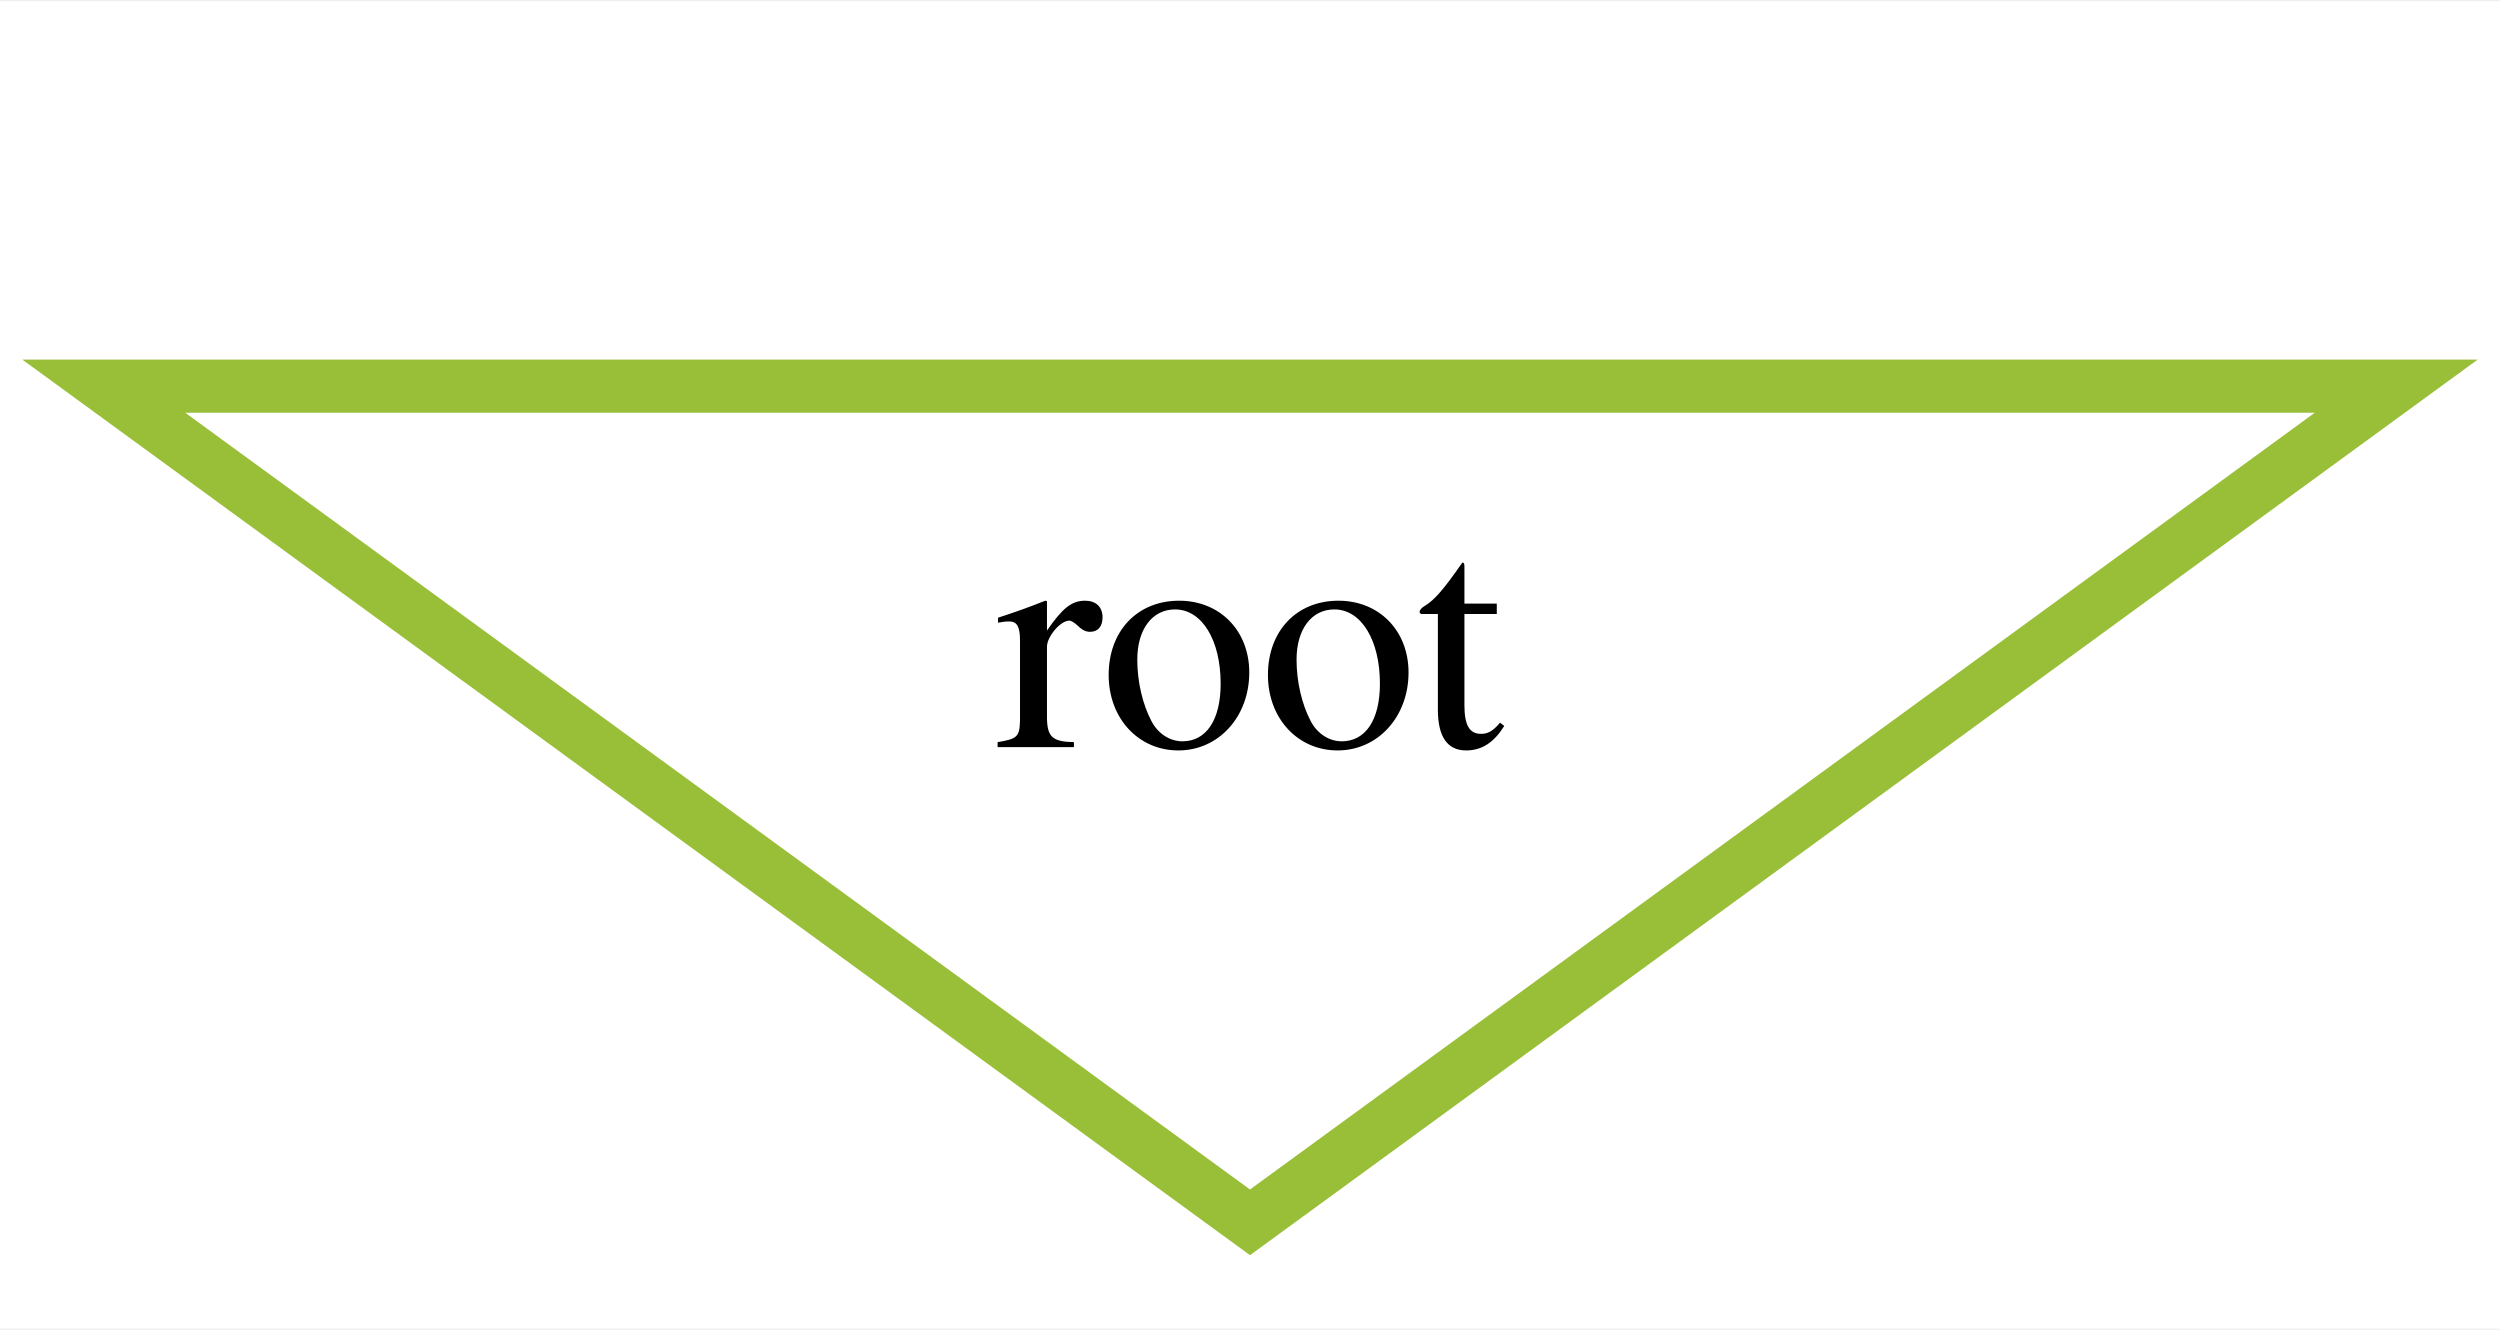
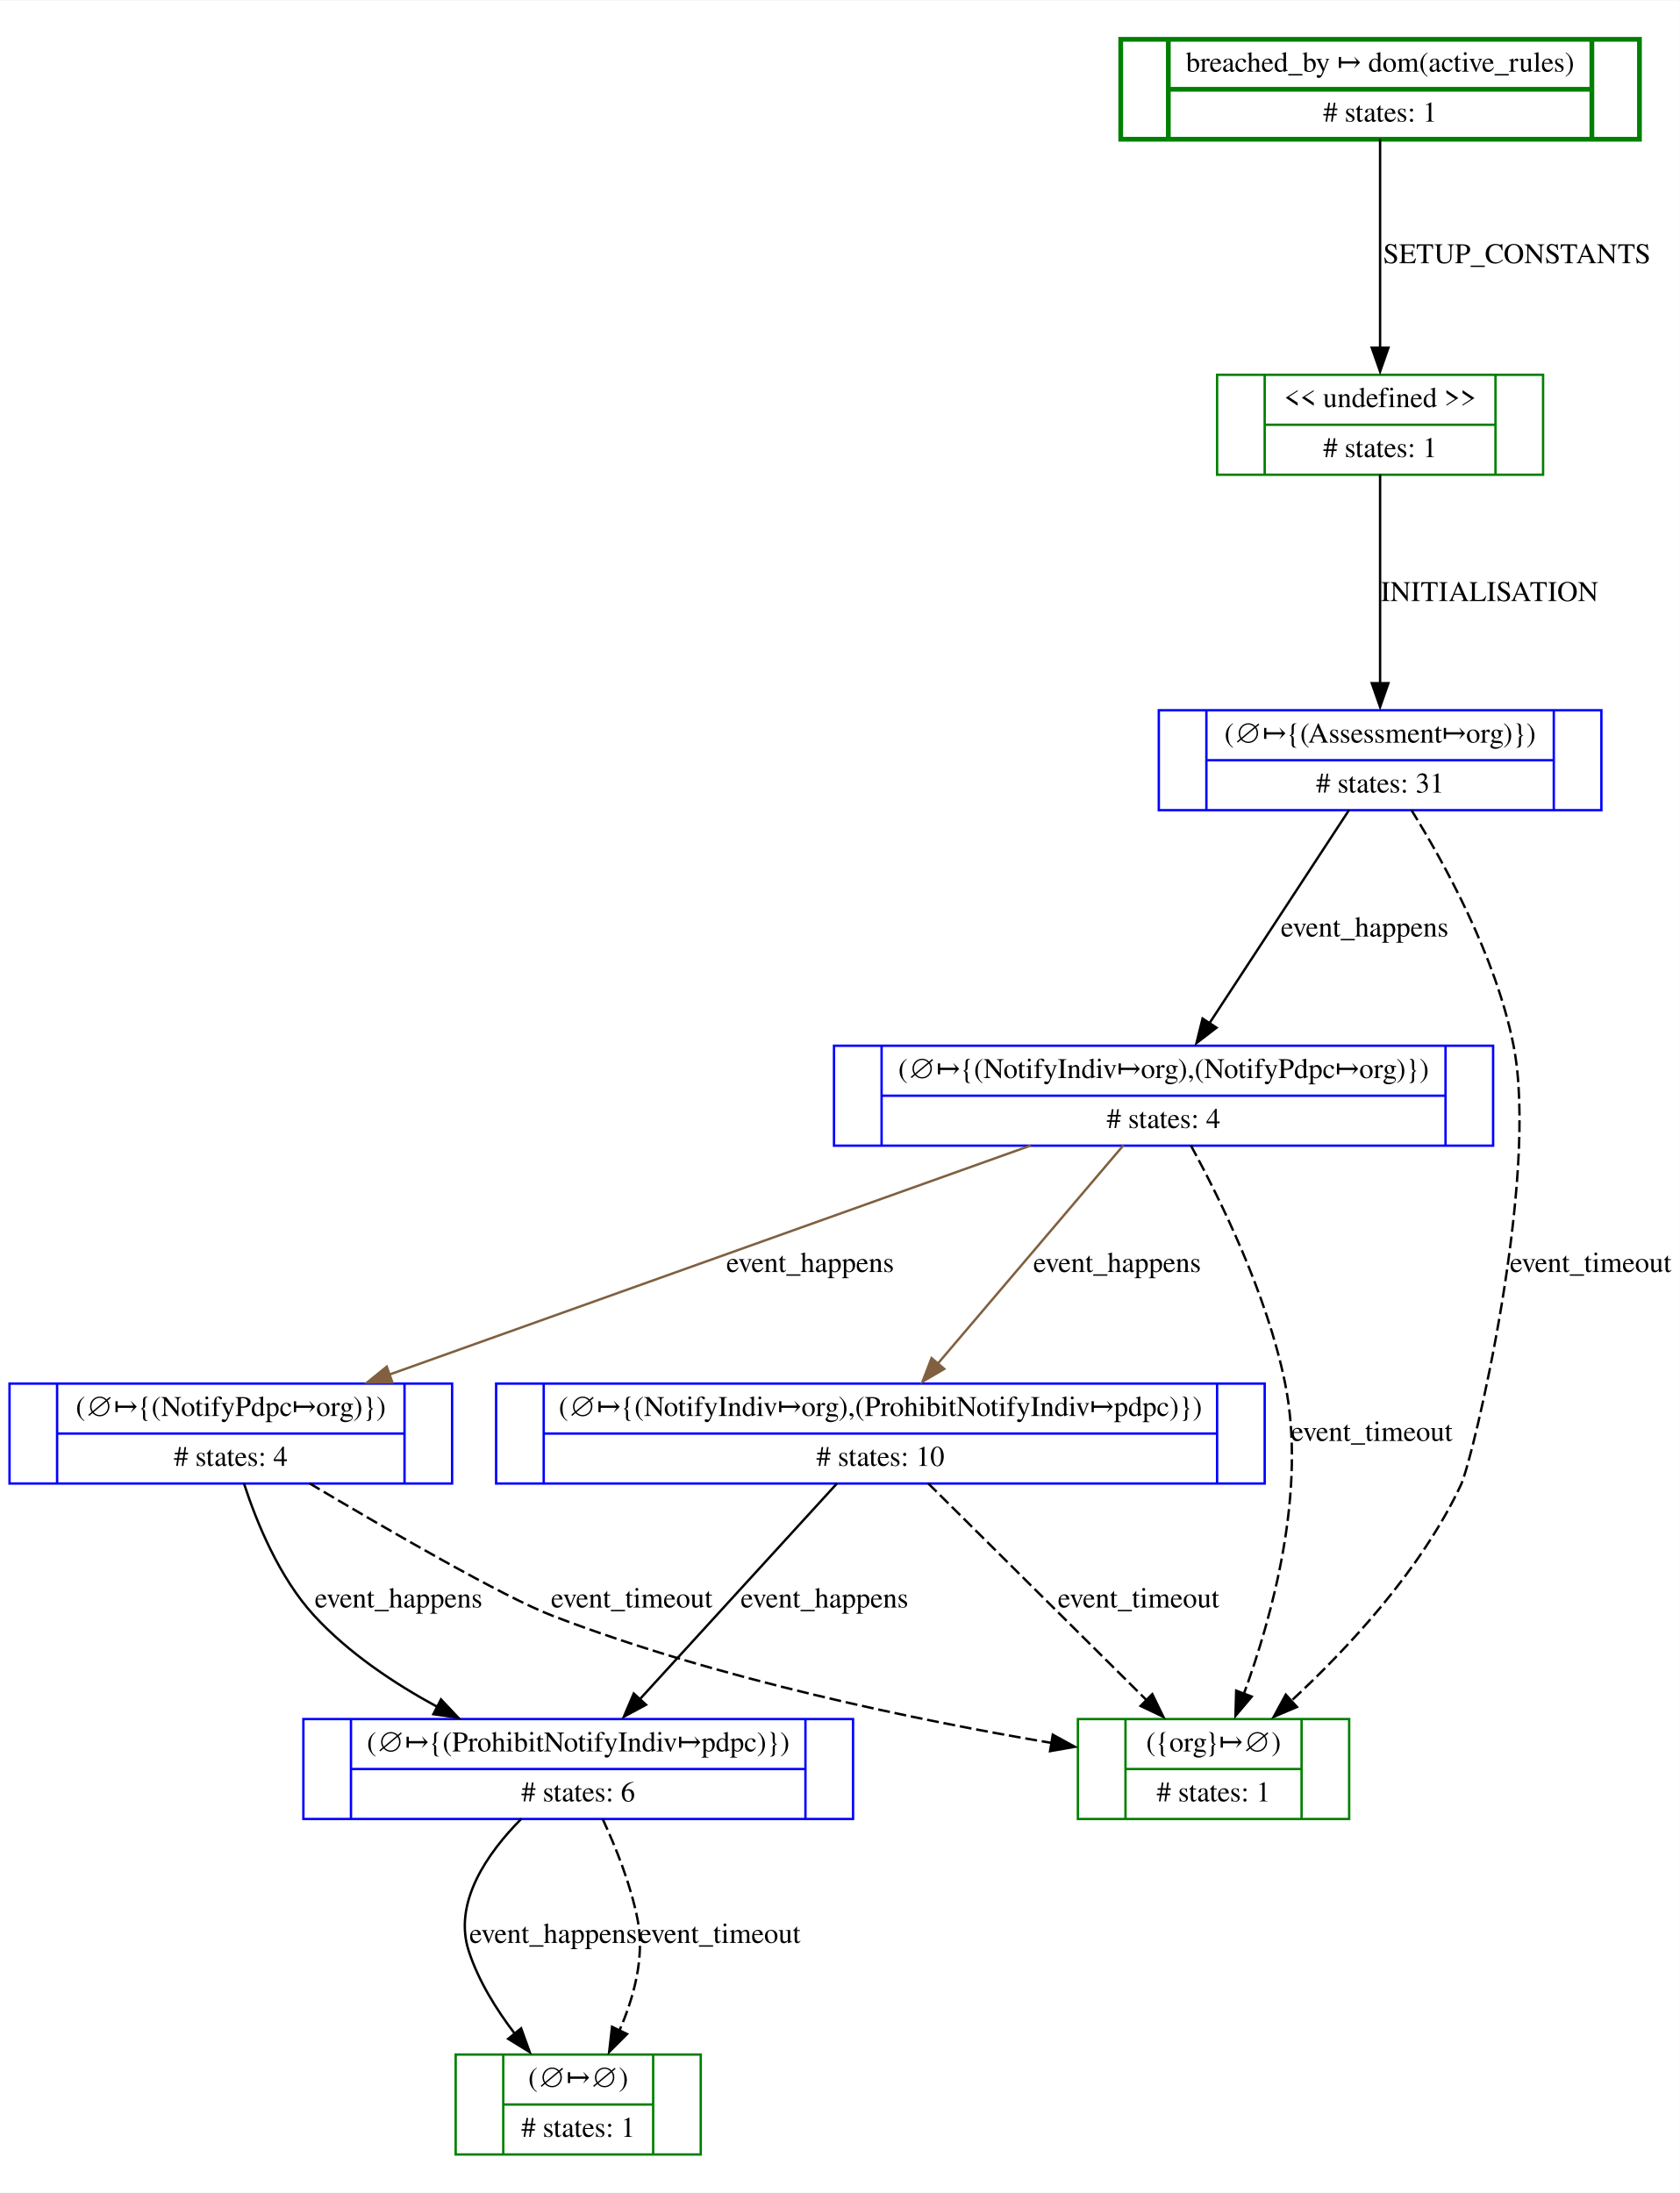
- <svg xmlns="http://www.w3.org/2000/svg" width="94pt" height="50pt" viewBox="0.00 0.00 94.18 50.00">
-   <g id="graph0" class="graph" transform="scale(1 1) rotate(0) translate(4 46)">
-     <polygon fill="white" stroke="none" points="-4,4 -4,-46 90.18,-46 90.18,4 -4,4" />
+ <svg xmlns="http://www.w3.org/2000/svg" width="540pt" height="705pt" viewBox="0.00 0.00 540.00 704.70">
+   <g id="graph0" class="graph" transform="scale(0.764873 0.764873) rotate(0) translate(4 917.33)">
+     <polygon fill="white" stroke="none" points="-4,4 -4,-917.33 702,-917.33 702,4 -4,4" />
    <g id="node1" class="node">
-       <polygon fill="none" stroke="#99bf38" stroke-width="2" points="43.09,0 86.27,-31.5 -0.09,-31.5 43.09,0" />
-       <text text-anchor="middle" x="43.09" y="-17.9" font-family="Times,serif" font-size="12.00">root</text>
+       <polygon fill="none" stroke="green" stroke-width="2" points="467,-859 467,-901 685,-901 685,-859 467,-859" />
+       <text text-anchor="middle" x="477" y="-876.9" font-family="Times,serif" font-size="12.00"> </text>
+       <polyline fill="none" stroke="green" stroke-width="2" points="487,-859 487,-901" />
+       <text text-anchor="middle" x="576" y="-887.4" font-family="Times,serif" font-size="12.00">breached_by ↦ dom(active_rules)</text>
+       <polyline fill="none" stroke="green" stroke-width="2" points="487,-880 665,-880" />
+       <text text-anchor="middle" x="576" y="-866.4" font-family="Times,serif" font-size="12.00"># states: 1</text>
+       <polyline fill="none" stroke="green" stroke-width="2" points="665,-859 665,-901" />
+       <text text-anchor="middle" x="675" y="-876.9" font-family="Times,serif" font-size="12.00"> </text>
+     </g>
+     <g id="node2" class="node">
+       <polygon fill="none" stroke="green" points="507.5,-718 507.5,-760 644.5,-760 644.5,-718 507.5,-718" />
+       <text text-anchor="middle" x="517.5" y="-735.9" font-family="Times,serif" font-size="12.00"> </text>
+       <polyline fill="none" stroke="green" points="527.5,-718 527.5,-760" />
+       <text text-anchor="middle" x="576" y="-746.4" font-family="Times,serif" font-size="12.00">&lt;&lt; undefined &gt;&gt;</text>
+       <polyline fill="none" stroke="green" points="527.5,-739 624.5,-739" />
+       <text text-anchor="middle" x="576" y="-725.4" font-family="Times,serif" font-size="12.00"># states: 1</text>
+       <polyline fill="none" stroke="green" points="624.5,-718 624.5,-760" />
+       <text text-anchor="middle" x="634.5" y="-735.9" font-family="Times,serif" font-size="12.00"> </text>
+     </g>
+     <g id="edge1" class="edge">
+       <path fill="none" stroke="black" d="M576,-859.08C576,-836.17 576,-798.25 576,-771.36" />
+       <polygon fill="black" stroke="black" points="579.5,-771.39 576,-761.39 572.5,-771.39 579.5,-771.39" />
+       <text text-anchor="middle" x="633.5" y="-806.9" font-family="Times,serif" font-size="12.00">SETUP_CONSTANTS</text>
+     </g>
+     <g id="node9" class="node">
+       <polygon fill="none" stroke="blue" points="483,-577 483,-619 669,-619 669,-577 483,-577" />
+       <text text-anchor="middle" x="493" y="-594.9" font-family="Times,serif" font-size="12.00"> </text>
+       <polyline fill="none" stroke="blue" points="503,-577 503,-619" />
+       <text text-anchor="middle" x="576" y="-605.4" font-family="Times,serif" font-size="12.00">(∅↦{(Assessment↦org)})</text>
+       <polyline fill="none" stroke="blue" points="503,-598 649,-598" />
+       <text text-anchor="middle" x="576" y="-584.4" font-family="Times,serif" font-size="12.00"># states: 31</text>
+       <polyline fill="none" stroke="blue" points="649,-577 649,-619" />
+       <text text-anchor="middle" x="659" y="-594.9" font-family="Times,serif" font-size="12.00"> </text>
+     </g>
+     <g id="edge2" class="edge">
+       <path fill="none" stroke="black" d="M576,-718.08C576,-695.17 576,-657.25 576,-630.36" />
+       <polygon fill="black" stroke="black" points="579.5,-630.39 576,-620.39 572.5,-630.39 579.5,-630.39" />
+       <text text-anchor="middle" x="622" y="-664.9" font-family="Times,serif" font-size="12.00">INITIALISATION</text>
+     </g>
+     <g id="node3" class="node">
+       <polygon fill="none" stroke="green" points="187.5,-12 187.5,-54 290.5,-54 290.5,-12 187.5,-12" />
+       <text text-anchor="middle" x="197.5" y="-29.9" font-family="Times,serif" font-size="12.00"> </text>
+       <polyline fill="none" stroke="green" points="207.5,-12 207.5,-54" />
+       <text text-anchor="middle" x="239" y="-40.4" font-family="Times,serif" font-size="12.00">(∅↦∅)</text>
+       <polyline fill="none" stroke="green" points="207.5,-33 270.5,-33" />
+       <text text-anchor="middle" x="239" y="-19.4" font-family="Times,serif" font-size="12.00"># states: 1</text>
+       <polyline fill="none" stroke="green" points="270.5,-12 270.5,-54" />
+       <text text-anchor="middle" x="280.5" y="-29.9" font-family="Times,serif" font-size="12.00"> </text>
+     </g>
+     <g id="node4" class="node">
+       <polygon fill="none" stroke="blue" points="346.5,-436 346.5,-478 623.5,-478 623.5,-436 346.5,-436" />
+       <text text-anchor="middle" x="356.5" y="-453.9" font-family="Times,serif" font-size="12.00"> </text>
+       <polyline fill="none" stroke="blue" points="366.5,-436 366.5,-478" />
+       <text text-anchor="middle" x="485" y="-464.4" font-family="Times,serif" font-size="12.00">(∅↦{(NotifyIndiv↦org),(NotifyPdpc↦org)})</text>
+       <polyline fill="none" stroke="blue" points="366.5,-457 603.5,-457" />
+       <text text-anchor="middle" x="485" y="-443.4" font-family="Times,serif" font-size="12.00"># states: 4</text>
+       <polyline fill="none" stroke="blue" points="603.5,-436 603.5,-478" />
+       <text text-anchor="middle" x="613.5" y="-453.9" font-family="Times,serif" font-size="12.00"> </text>
+     </g>
+     <g id="node5" class="node">
+       <polygon fill="none" stroke="blue" points="0,-294 0,-336 186,-336 186,-294 0,-294" />
+       <text text-anchor="middle" x="10" y="-311.9" font-family="Times,serif" font-size="12.00"> </text>
+       <polyline fill="none" stroke="blue" points="20,-294 20,-336" />
+       <text text-anchor="middle" x="93" y="-322.4" font-family="Times,serif" font-size="12.00">(∅↦{(NotifyPdpc↦org)})</text>
+       <polyline fill="none" stroke="blue" points="20,-315 166,-315" />
+       <text text-anchor="middle" x="93" y="-301.4" font-family="Times,serif" font-size="12.00"># states: 4</text>
+       <polyline fill="none" stroke="blue" points="166,-294 166,-336" />
+       <text text-anchor="middle" x="176" y="-311.9" font-family="Times,serif" font-size="12.00"> </text>
+     </g>
+     <g id="edge4" class="edge">
+       <path fill="none" stroke="#806040" d="M429.25,-436.09C358.09,-410.67 235.13,-366.76 159.26,-339.66" />
+       <polygon fill="#806040" stroke="#806040" points="160.89,-336.53 150.3,-336.46 158.54,-343.12 160.89,-336.53" />
+       <text text-anchor="middle" x="336.5" y="-382.9" font-family="Times,serif" font-size="12.00">event_happens</text>
+     </g>
+     <g id="node6" class="node">
+       <polygon fill="none" stroke="green" points="449,-153 449,-195 563,-195 563,-153 449,-153" />
+       <text text-anchor="middle" x="459" y="-170.9" font-family="Times,serif" font-size="12.00"> </text>
+       <polyline fill="none" stroke="green" points="469,-153 469,-195" />
+       <text text-anchor="middle" x="506" y="-181.4" font-family="Times,serif" font-size="12.00">({org}↦∅)</text>
+       <polyline fill="none" stroke="green" points="469,-174 543,-174" />
+       <text text-anchor="middle" x="506" y="-160.4" font-family="Times,serif" font-size="12.00"># states: 1</text>
+       <polyline fill="none" stroke="green" points="543,-153 543,-195" />
+       <text text-anchor="middle" x="553" y="-170.9" font-family="Times,serif" font-size="12.00"> </text>
+     </g>
+     <g id="edge9" class="edge">
+       <path fill="none" stroke="black" stroke-dasharray="5,2" d="M496.47,-436.09C509.05,-413.02 528.45,-373.41 536,-336.5 545.3,-291.01 530.64,-238.06 518.73,-205.54" />
+       <polygon fill="black" stroke="black" points="522.06,-204.44 515.22,-196.35 515.52,-206.94 522.06,-204.44" />
+       <text text-anchor="middle" x="572.5" y="-311.9" font-family="Times,serif" font-size="12.00">event_timeout</text>
+     </g>
+     <g id="node8" class="node">
+       <polygon fill="none" stroke="blue" points="204.5,-294 204.5,-336 527.5,-336 527.5,-294 204.5,-294" />
+       <text text-anchor="middle" x="214.5" y="-311.9" font-family="Times,serif" font-size="12.00"> </text>
+       <polyline fill="none" stroke="blue" points="224.5,-294 224.5,-336" />
+       <text text-anchor="middle" x="366" y="-322.4" font-family="Times,serif" font-size="12.00">(∅↦{(NotifyIndiv↦org),(ProhibitNotifyIndiv↦pdpc)})</text>
+       <polyline fill="none" stroke="blue" points="224.5,-315 507.5,-315" />
+       <text text-anchor="middle" x="366" y="-301.4" font-family="Times,serif" font-size="12.00"># states: 10</text>
+       <polyline fill="none" stroke="blue" points="507.5,-294 507.5,-336" />
+       <text text-anchor="middle" x="517.5" y="-311.9" font-family="Times,serif" font-size="12.00"> </text>
+     </g>
+     <g id="edge5" class="edge">
+       <path fill="none" stroke="#806040" d="M468.2,-436.24C447.83,-412.27 413.33,-371.68 390.11,-344.37" />
+       <polygon fill="#806040" stroke="#806040" points="392.84,-342.17 383.69,-336.81 387.5,-346.7 392.84,-342.17" />
+       <text text-anchor="middle" x="465.5" y="-382.9" font-family="Times,serif" font-size="12.00">event_happens</text>
+     </g>
+     <g id="edge10" class="edge">
+       <path fill="none" stroke="black" stroke-dasharray="5,2" d="M126.03,-294.1C159.03,-274.47 207.7,-246.31 228,-238.5 297.31,-211.84 380.84,-194.62 438.13,-184.93" />
+       <polygon fill="black" stroke="black" points="438.44,-188.43 447.73,-183.34 437.3,-181.52 438.44,-188.43" />
+       <text text-anchor="middle" x="261.5" y="-241.9" font-family="Times,serif" font-size="12.00">event_timeout</text>
+     </g>
+     <g id="node7" class="node">
+       <polygon fill="none" stroke="blue" points="123.5,-153 123.5,-195 354.5,-195 354.5,-153 123.5,-153" />
+       <text text-anchor="middle" x="133.5" y="-170.9" font-family="Times,serif" font-size="12.00"> </text>
+       <polyline fill="none" stroke="blue" points="143.5,-153 143.5,-195" />
+       <text text-anchor="middle" x="239" y="-181.4" font-family="Times,serif" font-size="12.00">(∅↦{(ProhibitNotifyIndiv↦pdpc)})</text>
+       <polyline fill="none" stroke="blue" points="143.5,-174 334.5,-174" />
+       <text text-anchor="middle" x="239" y="-160.4" font-family="Times,serif" font-size="12.00"># states: 6</text>
+       <polyline fill="none" stroke="blue" points="334.5,-153 334.5,-195" />
+       <text text-anchor="middle" x="344.5" y="-170.9" font-family="Times,serif" font-size="12.00"> </text>
+     </g>
+     <g id="edge6" class="edge">
+       <path fill="none" stroke="black" d="M98.5,-294.1C103.85,-277.64 113.35,-254.47 128,-238.5 142.38,-222.84 161.53,-210.01 179.88,-200.08" />
+       <polygon fill="black" stroke="black" points="181.33,-203.27 188.6,-195.56 178.12,-197.05 181.33,-203.27" />
+       <text text-anchor="middle" x="163.5" y="-241.9" font-family="Times,serif" font-size="12.00">event_happens</text>
+     </g>
+     <g id="edge8" class="edge">
+       <path fill="none" stroke="black" d="M215.14,-153.13C200.75,-138.6 186.37,-117.94 193,-97.5 197.05,-85.01 204.58,-72.91 212.39,-62.69" />
+       <polygon fill="black" stroke="black" points="215.01,-65.02 218.6,-55.05 209.58,-60.6 215.01,-65.02" />
+       <text text-anchor="middle" x="228.5" y="-100.9" font-family="Times,serif" font-size="12.00">event_happens</text>
+     </g>
+     <g id="edge12" class="edge">
+       <path fill="none" stroke="black" stroke-dasharray="5,2" d="M249.25,-153.05C254.82,-141.06 261.15,-125.3 264,-110.5 267.03,-94.76 262.32,-77.76 256.2,-63.79" />
+       <polygon fill="black" stroke="black" points="259.52,-62.61 252.01,-55.13 253.22,-65.66 259.52,-62.61" />
+       <text text-anchor="middle" x="298.5" y="-100.9" font-family="Times,serif" font-size="12.00">event_timeout</text>
+     </g>
+     <g id="edge11" class="edge">
+       <path fill="none" stroke="black" stroke-dasharray="5,2" d="M386.06,-294.08C410.18,-270.14 450.8,-229.8 478,-202.8" />
+       <polygon fill="black" stroke="black" points="480.27,-205.47 484.9,-195.94 475.34,-200.51 480.27,-205.47" />
+       <text text-anchor="middle" x="474.5" y="-241.9" font-family="Times,serif" font-size="12.00">event_timeout</text>
+     </g>
+     <g id="edge7" class="edge">
+       <path fill="none" stroke="black" d="M347.8,-294.08C326.02,-270.24 289.39,-230.15 264.72,-203.15" />
+       <polygon fill="black" stroke="black" points="267.51,-201.02 258.18,-196 262.34,-205.74 267.51,-201.02" />
+       <text text-anchor="middle" x="342.5" y="-241.9" font-family="Times,serif" font-size="12.00">event_happens</text>
+     </g>
+     <g id="edge3" class="edge">
+       <path fill="none" stroke="black" d="M562.96,-577.08C547.55,-553.55 521.79,-514.19 504.12,-487.21" />
+       <polygon fill="black" stroke="black" points="507.25,-485.59 498.84,-479.14 501.39,-489.43 507.25,-485.59" />
+       <text text-anchor="middle" x="569.5" y="-523.9" font-family="Times,serif" font-size="12.00">event_happens</text>
+     </g>
+     <g id="edge13" class="edge">
+       <path fill="none" stroke="black" stroke-dasharray="5,2" d="M589.14,-577.09C603.23,-554.37 624.57,-515.53 632,-478.5 643.17,-422.85 615.06,-304.33 610,-293.5 593.29,-257.72 562.38,-224.63 538.58,-202.56" />
+       <polygon fill="black" stroke="black" points="541.06,-200.08 531.3,-195.96 536.36,-205.27 541.06,-200.08" />
+       <text text-anchor="middle" x="664.5" y="-382.9" font-family="Times,serif" font-size="12.00">event_timeout</text>
    </g>
  </g>
</svg>
